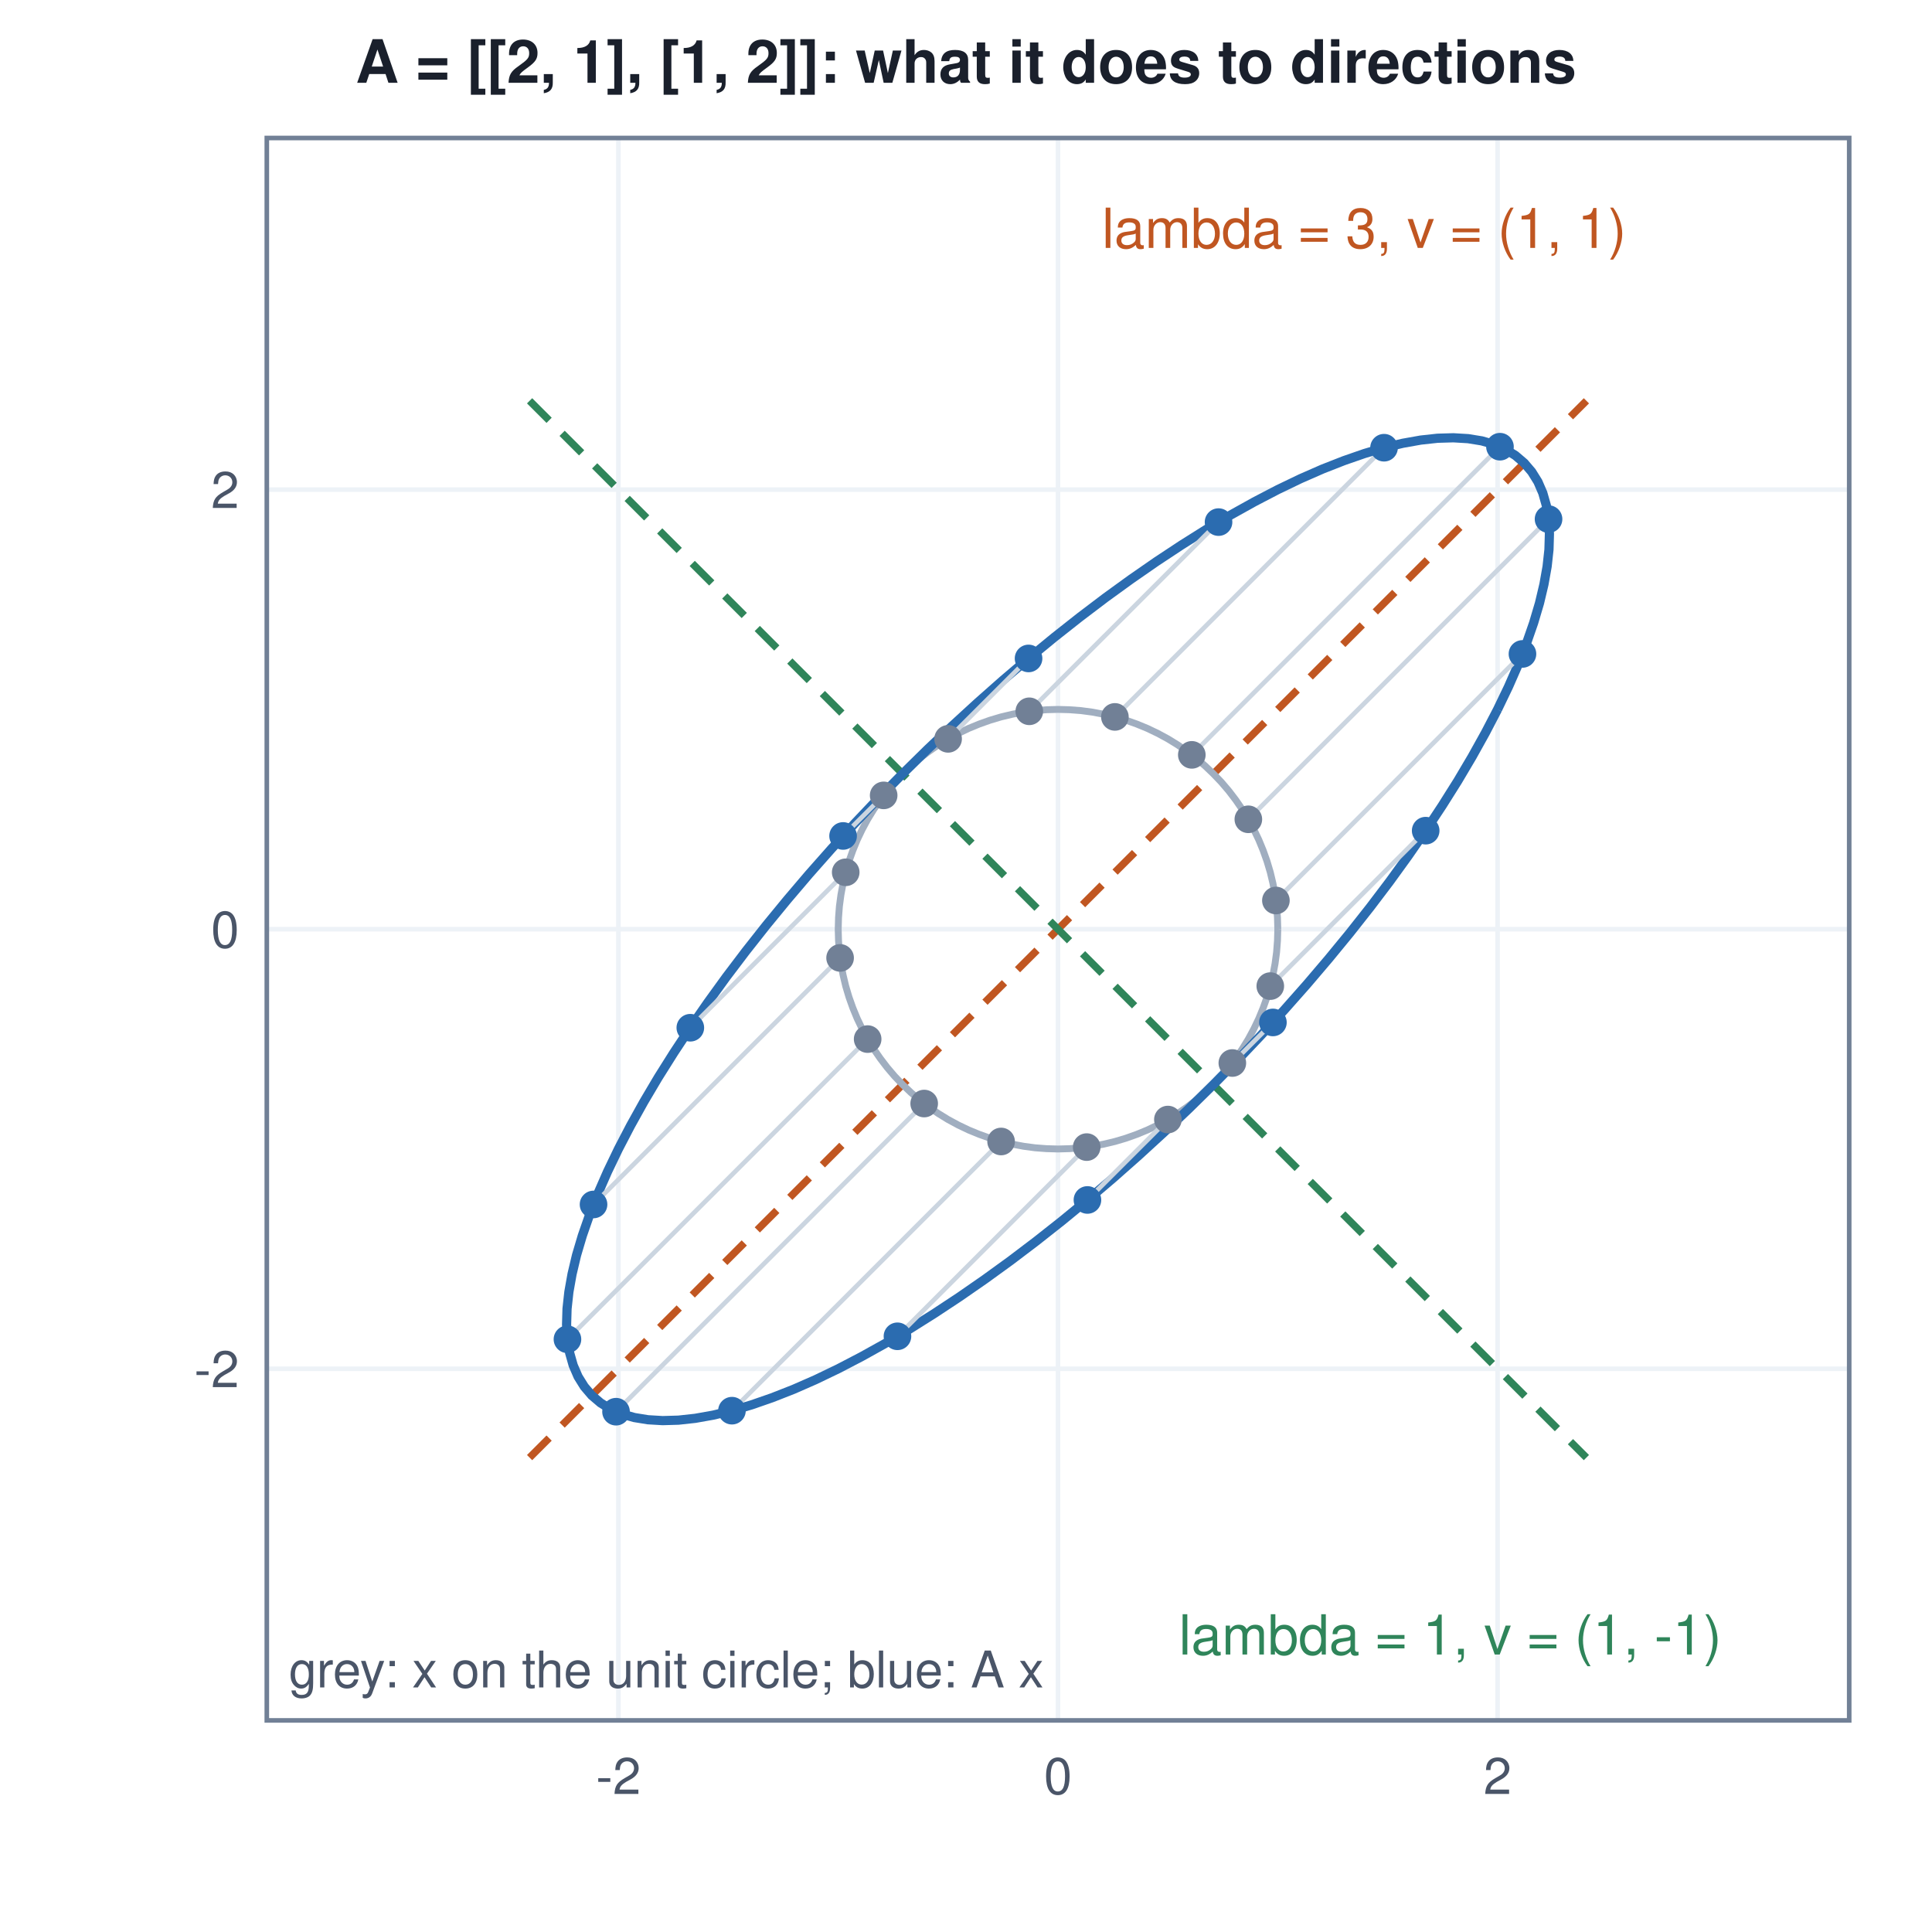
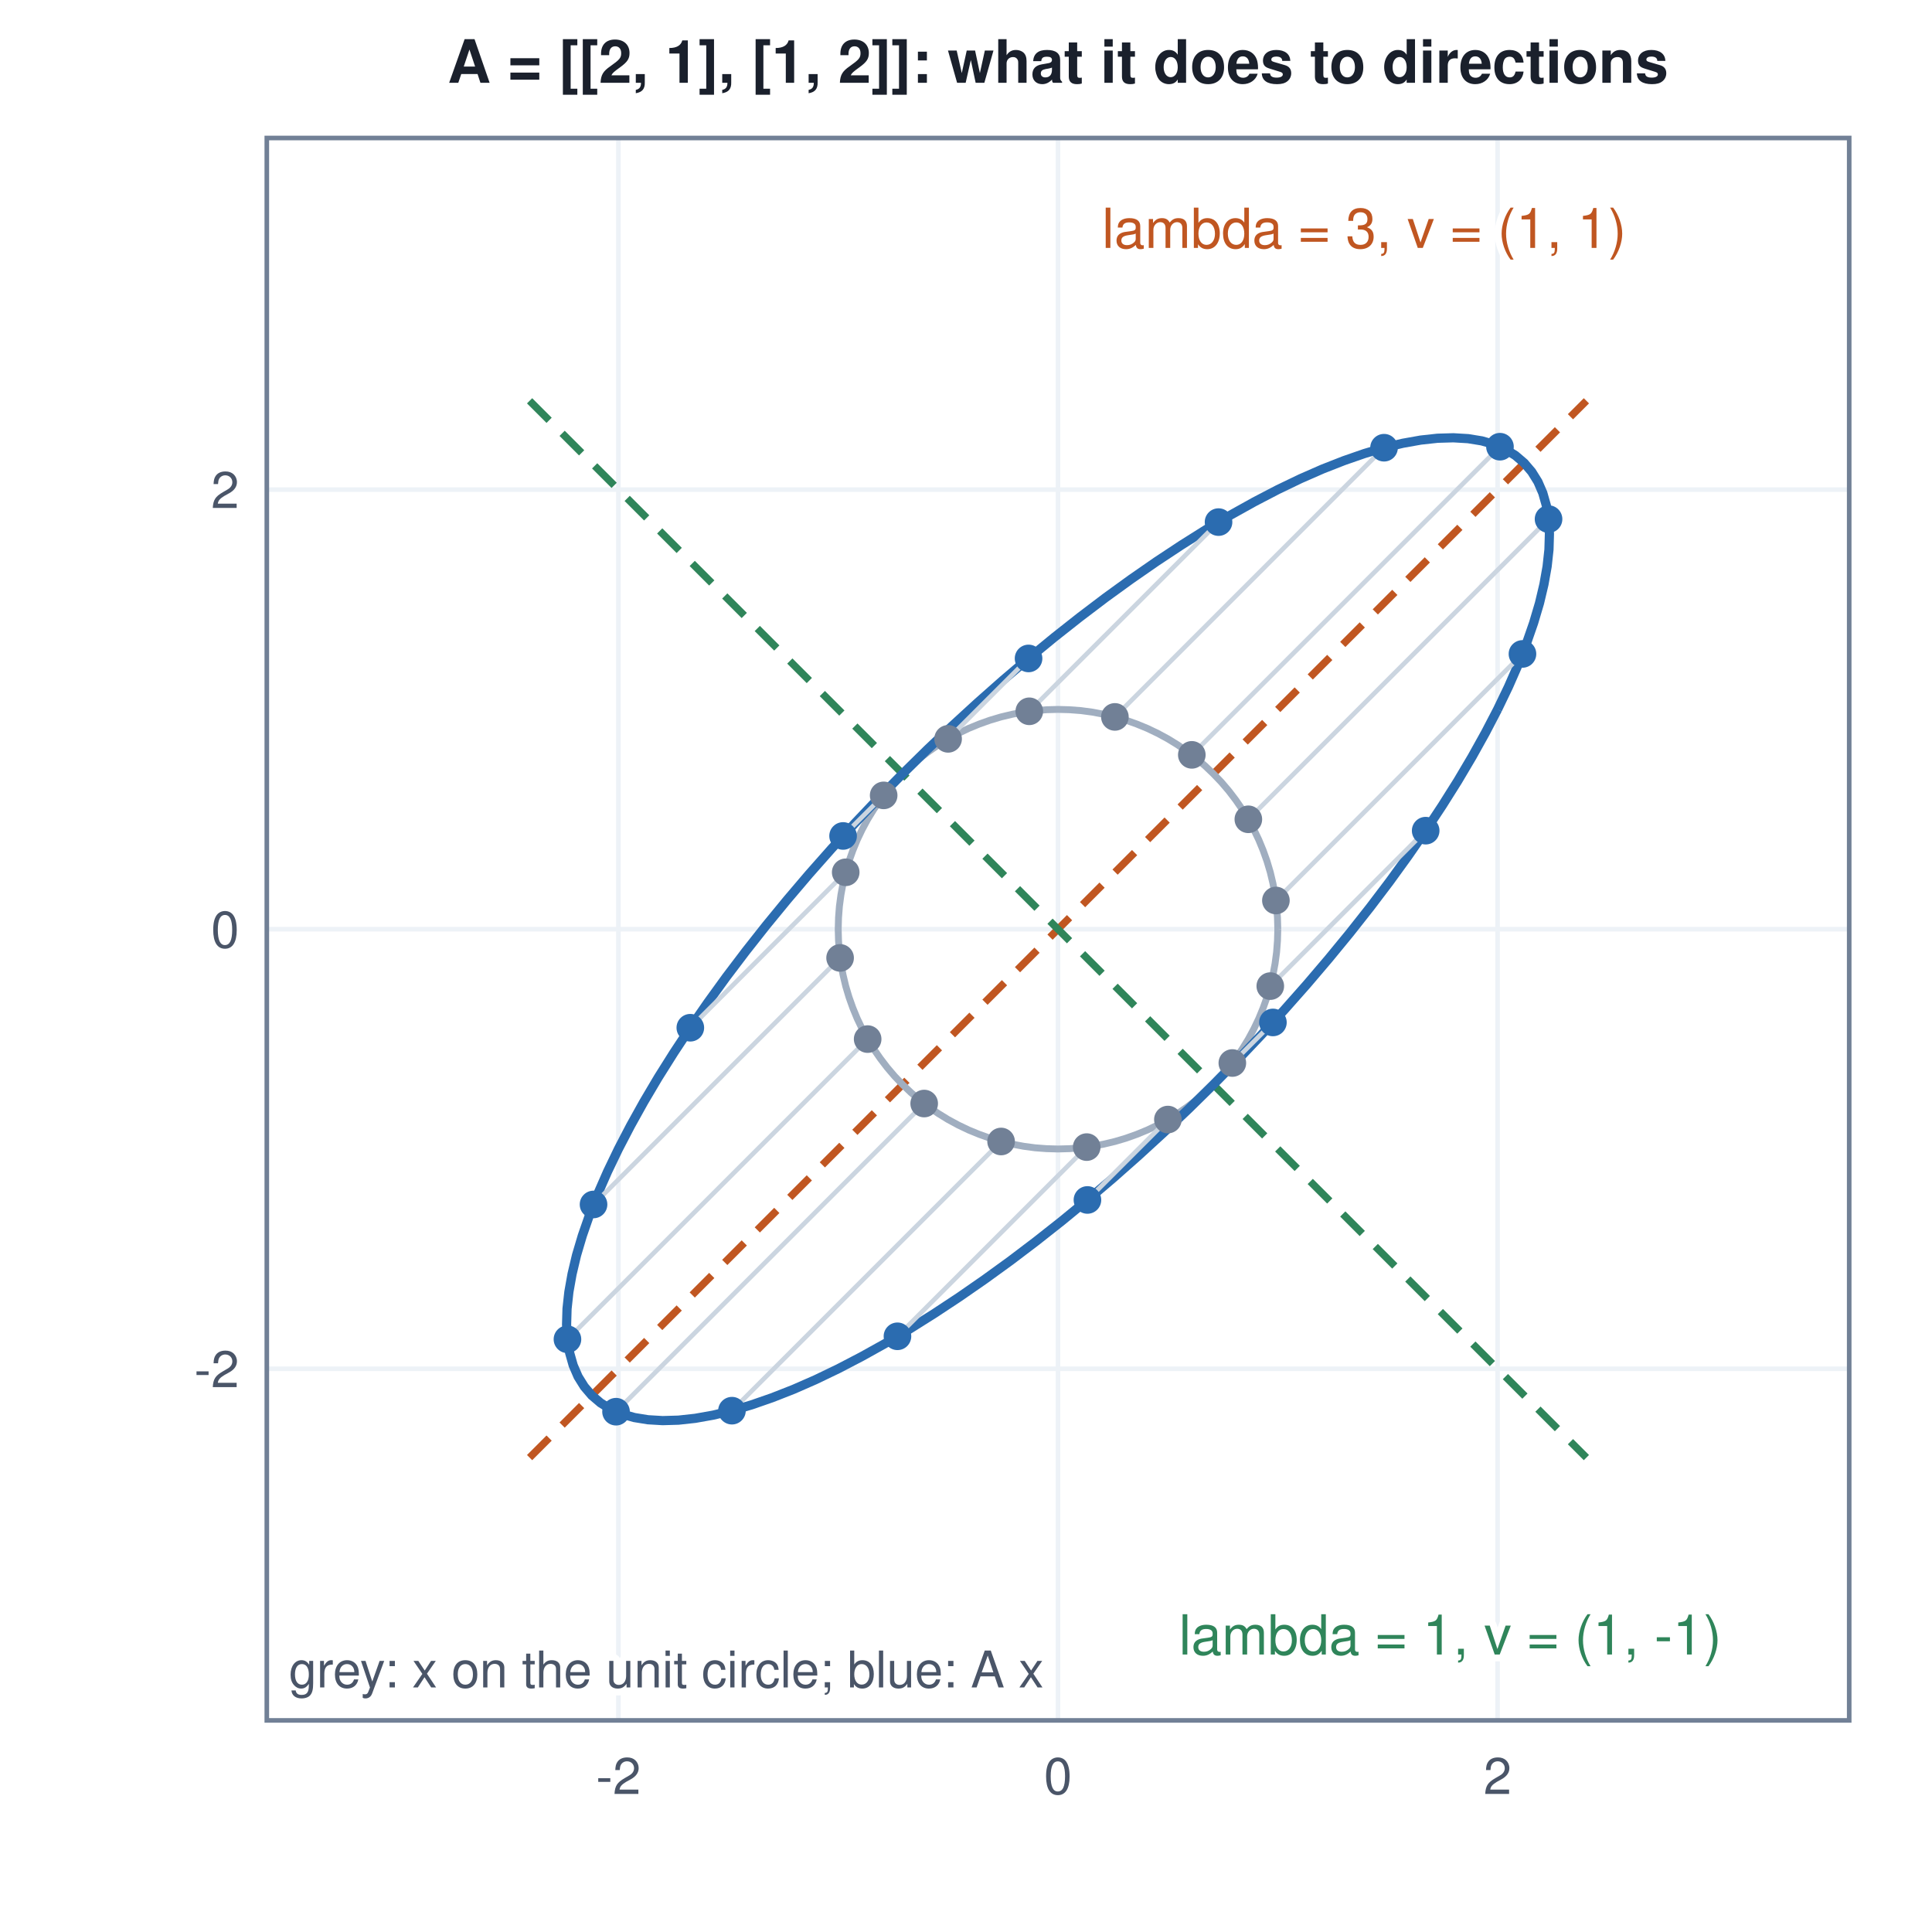
<svg xmlns="http://www.w3.org/2000/svg" viewBox="0 0 420 420" width="420" height="420">
  <defs>
    <marker id="arrow" viewBox="0 0 10 10" refX="9" refY="5" markerWidth="7" markerHeight="7" orient="auto-start-reverse">
      <path d="M0,0 L10,5 L0,10 z" fill="#4a5568" />
    </marker>
  </defs>
  <rect width="420" height="420" fill="#ffffff" />
  <line x1="134.44" y1="374" x2="134.44" y2="30" stroke="#edf2f7" />
  <text x="134.44" y="390" font-family="Helvetica, Arial, sans-serif" font-size="11" fill="#4a5568" text-anchor="middle">-2</text>
  <line x1="230" y1="374" x2="230" y2="30" stroke="#edf2f7" />
  <text x="230" y="390" font-family="Helvetica, Arial, sans-serif" font-size="11" fill="#4a5568" text-anchor="middle">0</text>
  <line x1="325.56" y1="374" x2="325.56" y2="30" stroke="#edf2f7" />
  <text x="325.56" y="390" font-family="Helvetica, Arial, sans-serif" font-size="11" fill="#4a5568" text-anchor="middle">2</text>
  <line x1="58" y1="297.56" x2="402" y2="297.56" stroke="#edf2f7" />
  <text x="52" y="301.56" font-family="Helvetica, Arial, sans-serif" font-size="11" fill="#4a5568" text-anchor="end">-2</text>
  <line x1="58" y1="202" x2="402" y2="202" stroke="#edf2f7" />
  <text x="52" y="206" font-family="Helvetica, Arial, sans-serif" font-size="11" fill="#4a5568" text-anchor="end">0</text>
  <line x1="58" y1="106.44" x2="402" y2="106.44" stroke="#edf2f7" />
  <text x="52" y="110.44" font-family="Helvetica, Arial, sans-serif" font-size="11" fill="#4a5568" text-anchor="end">2</text>
  <rect x="58" y="30" width="344" height="344" fill="none" stroke="#718096" />
  <clipPath id="plot">
    <rect x="58" y="30" width="344" height="344" />
  </clipPath>
  <g clip-path="url(#plot)">
    <polyline fill="none" stroke="#c05621" stroke-width="1.6" stroke-dasharray="6 4" points="115.13,316.87 344.87,87.13" />
    <polyline fill="none" stroke="#2f855a" stroke-width="1.6" stroke-dasharray="6 4" points="115.13,87.13 344.87,316.87" />
    <polyline fill="none" stroke="#a0aec0" stroke-width="1.5" points="277.78,202 277.71,199.5 277.52,197.01 277.19,194.53 276.73,192.07 276.15,189.63 275.44,187.24 274.6,184.88 273.65,182.57 272.57,180.31 271.38,178.11 270.07,175.98 268.65,173.92 267.13,171.93 265.51,170.03 263.78,168.22 261.97,166.49 260.07,164.87 258.08,163.35 256.02,161.93 253.89,160.62 251.69,159.43 249.43,158.35 247.12,157.4 244.76,156.56 242.37,155.85 239.93,155.27 237.47,154.81 234.99,154.48 232.5,154.29 230,154.22 227.5,154.29 225.01,154.48 222.53,154.81 220.07,155.27 217.63,155.85 215.24,156.56 212.88,157.4 210.57,158.35 208.31,159.43 206.11,160.62 203.98,161.93 201.92,163.35 199.93,164.87 198.03,166.49 196.22,168.22 194.49,170.03 192.87,171.93 191.35,173.92 189.93,175.98 188.62,178.11 187.43,180.31 186.35,182.57 185.4,184.88 184.56,187.24 183.85,189.63 183.27,192.07 182.81,194.53 182.48,197.01 182.29,199.5 182.22,202 182.29,204.5 182.48,206.99 182.81,209.47 183.27,211.93 183.85,214.37 184.56,216.76 185.4,219.12 186.35,221.43 187.43,223.69 188.62,225.89 189.93,228.02 191.35,230.08 192.87,232.07 194.49,233.97 196.22,235.78 198.03,237.51 199.93,239.13 201.92,240.65 203.98,242.07 206.11,243.38 208.31,244.57 210.57,245.65 212.88,246.6 215.24,247.44 217.63,248.15 220.07,248.73 222.53,249.19 225.01,249.52 227.5,249.71 230,249.78 232.5,249.71 234.99,249.52 237.47,249.19 239.93,248.73 242.37,248.15 244.76,247.44 247.12,246.6 249.43,245.65 251.69,244.57 253.89,243.38 256.02,242.07 258.08,240.65 260.07,239.13 261.97,237.51 263.78,235.78 265.51,233.97 267.13,232.07 268.65,230.08 270.07,228.02 271.38,225.89 272.57,223.69 273.65,221.43 274.6,219.12 275.44,216.76 276.15,214.37 276.73,211.93 277.19,209.47 277.52,206.99 277.71,204.5 277.78,202" />
    <polyline fill="none" stroke="#2b6cb0" stroke-width="2" points="325.56,154.22 327.93,149.29 330.03,144.5 331.85,139.86 333.4,135.4 334.67,131.12 335.64,127.03 336.33,123.15 336.73,119.49 336.83,116.05 336.64,112.85 336.16,109.89 335.39,107.18 334.33,104.73 332.98,102.56 331.35,100.65 329.44,99.02 327.27,97.67 324.82,96.61 322.11,95.84 319.15,95.36 315.95,95.17 312.51,95.27 308.85,95.67 304.97,96.36 300.88,97.33 296.6,98.6 292.14,100.15 287.5,101.97 282.71,104.07 277.78,106.44 272.71,109.08 267.53,111.96 262.24,115.09 256.87,118.47 251.42,122.07 245.91,125.89 240.36,129.91 234.78,134.14 229.19,138.55 223.6,143.14 218.03,147.88 212.49,152.78 207,157.81 201.57,162.96 196.22,168.22 190.96,173.57 185.81,179 180.78,184.49 175.88,190.03 171.14,195.6 166.55,201.19 162.14,206.78 157.91,212.36 153.89,217.91 150.07,223.42 146.47,228.87 143.09,234.24 139.96,239.53 137.08,244.71 134.44,249.78 132.07,254.71 129.97,259.5 128.15,264.14 126.6,268.6 125.33,272.88 124.36,276.97 123.67,280.85 123.27,284.51 123.17,287.95 123.36,291.15 123.84,294.11 124.61,296.82 125.67,299.27 127.02,301.44 128.65,303.35 130.56,304.98 132.73,306.33 135.18,307.39 137.89,308.16 140.85,308.64 144.05,308.83 147.49,308.73 151.15,308.33 155.03,307.64 159.12,306.67 163.4,305.4 167.86,303.85 172.5,302.03 177.29,299.93 182.22,297.56 187.29,294.92 192.47,292.04 197.76,288.91 203.13,285.53 208.58,281.93 214.09,278.11 219.64,274.09 225.22,269.86 230.81,265.45 236.4,260.86 241.97,256.12 247.51,251.22 253,246.19 258.43,241.04 263.78,235.78 269.04,230.43 274.19,225 279.22,219.51 284.12,213.97 288.86,208.4 293.45,202.81 297.86,197.22 302.09,191.64 306.11,186.09 309.93,180.58 313.53,175.13 316.91,169.76 320.04,164.47 322.92,159.29 325.56,154.22" />
    <polyline fill="none" stroke="#cbd5e0" stroke-width="1" points="277.37,195.76 330.97,142.16" />
    <circle cx="277.37" cy="195.76" r="3" fill="#718096" />
    <circle cx="330.97" cy="142.16" r="3" fill="#2b6cb0" />
    <polyline fill="none" stroke="#cbd5e0" stroke-width="1" points="271.38,178.11 336.64,112.85" />
    <circle cx="271.38" cy="178.11" r="3" fill="#718096" />
    <circle cx="336.64" cy="112.85" r="3" fill="#2b6cb0" />
    <polyline fill="none" stroke="#cbd5e0" stroke-width="1" points="259.09,164.1 326.08,97.11" />
    <circle cx="259.09" cy="164.1" r="3" fill="#718096" />
    <circle cx="326.08" cy="97.11" r="3" fill="#2b6cb0" />
    <polyline fill="none" stroke="#cbd5e0" stroke-width="1" points="242.37,155.85 300.88,97.33" />
    <circle cx="242.37" cy="155.85" r="3" fill="#718096" />
    <circle cx="300.88" cy="97.33" r="3" fill="#2b6cb0" />
    <polyline fill="none" stroke="#cbd5e0" stroke-width="1" points="223.76,154.63 264.9,113.5" />
    <circle cx="223.76" cy="154.63" r="3" fill="#718096" />
    <circle cx="264.9" cy="113.5" r="3" fill="#2b6cb0" />
    <polyline fill="none" stroke="#cbd5e0" stroke-width="1" points="206.11,160.62 223.6,143.14" />
    <circle cx="206.11" cy="160.62" r="3" fill="#718096" />
    <circle cx="223.6" cy="143.14" r="3" fill="#2b6cb0" />
    <polyline fill="none" stroke="#cbd5e0" stroke-width="1" points="192.1,172.91 183.28,181.73" />
    <circle cx="192.1" cy="172.91" r="3" fill="#718096" />
    <circle cx="183.28" cy="181.73" r="3" fill="#2b6cb0" />
    <polyline fill="none" stroke="#cbd5e0" stroke-width="1" points="183.85,189.63 150.07,223.42" />
    <circle cx="183.85" cy="189.63" r="3" fill="#718096" />
    <circle cx="150.07" cy="223.42" r="3" fill="#2b6cb0" />
    <polyline fill="none" stroke="#cbd5e0" stroke-width="1" points="182.63,208.24 129.03,261.84" />
    <circle cx="182.63" cy="208.24" r="3" fill="#718096" />
    <circle cx="129.03" cy="261.84" r="3" fill="#2b6cb0" />
    <polyline fill="none" stroke="#cbd5e0" stroke-width="1" points="188.62,225.89 123.36,291.15" />
    <circle cx="188.62" cy="225.89" r="3" fill="#718096" />
    <circle cx="123.36" cy="291.15" r="3" fill="#2b6cb0" />
    <polyline fill="none" stroke="#cbd5e0" stroke-width="1" points="200.91,239.9 133.92,306.89" />
    <circle cx="200.91" cy="239.9" r="3" fill="#718096" />
    <circle cx="133.92" cy="306.89" r="3" fill="#2b6cb0" />
    <polyline fill="none" stroke="#cbd5e0" stroke-width="1" points="217.63,248.15 159.12,306.67" />
    <circle cx="217.63" cy="248.15" r="3" fill="#718096" />
    <circle cx="159.12" cy="306.67" r="3" fill="#2b6cb0" />
    <polyline fill="none" stroke="#cbd5e0" stroke-width="1" points="236.24,249.37 195.1,290.5" />
    <circle cx="236.24" cy="249.37" r="3" fill="#718096" />
    <circle cx="195.1" cy="290.5" r="3" fill="#2b6cb0" />
    <polyline fill="none" stroke="#cbd5e0" stroke-width="1" points="253.89,243.38 236.4,260.86" />
    <circle cx="253.89" cy="243.38" r="3" fill="#718096" />
    <circle cx="236.4" cy="260.86" r="3" fill="#2b6cb0" />
    <polyline fill="none" stroke="#cbd5e0" stroke-width="1" points="267.9,231.09 276.72,222.27" />
    <circle cx="267.9" cy="231.09" r="3" fill="#718096" />
    <circle cx="276.72" cy="222.27" r="3" fill="#2b6cb0" />
    <polyline fill="none" stroke="#cbd5e0" stroke-width="1" points="276.15,214.37 309.93,180.58" />
    <circle cx="276.15" cy="214.37" r="3" fill="#718096" />
    <circle cx="309.93" cy="180.58" r="3" fill="#2b6cb0" />
-     <text x="239.56" y="53.89" font-family="Helvetica, Arial, sans-serif" font-size="12" fill="#c05621" text-anchor="start">lambda = 3, v = (1, 1)</text>
-     <text x="256.28" y="359.67" font-family="Helvetica, Arial, sans-serif" font-size="12" fill="#2f855a" text-anchor="start">lambda = 1, v = (1, -1)</text>
-     <text x="62.78" y="366.83" font-family="Helvetica, Arial, sans-serif" font-size="11" fill="#4a5568" text-anchor="start">grey: x on the unit circle; blue: A x</text>
+     <text x="239.56" y="53.89" font-family="Helvetica, Arial, sans-serif" font-size="12" fill="#c05621" stroke="#ffffff" stroke-width="3" stroke-linejoin="round" paint-order="stroke" text-anchor="start">lambda = 3, v = (1, 1)</text>
+     <text x="256.28" y="359.67" font-family="Helvetica, Arial, sans-serif" font-size="12" fill="#2f855a" stroke="#ffffff" stroke-width="3" stroke-linejoin="round" paint-order="stroke" text-anchor="start">lambda = 1, v = (1, -1)</text>
+     <text x="62.78" y="366.83" font-family="Helvetica, Arial, sans-serif" font-size="11" fill="#4a5568" stroke="#ffffff" stroke-width="3" stroke-linejoin="round" paint-order="stroke" text-anchor="start">grey: x on the unit circle; blue: A x</text>
  </g>
-   <text x="210" y="18" font-family="Helvetica, Arial, sans-serif" font-size="13" font-weight="bold" fill="#1a202c" text-anchor="middle">A = [[2, 1], [1, 2]]: what it does to directions</text>
+   <text x="230" y="18" font-family="Helvetica, Arial, sans-serif" font-size="13" font-weight="bold" fill="#1a202c" text-anchor="middle">A = [[2, 1], [1, 2]]: what it does to directions</text>
</svg>
